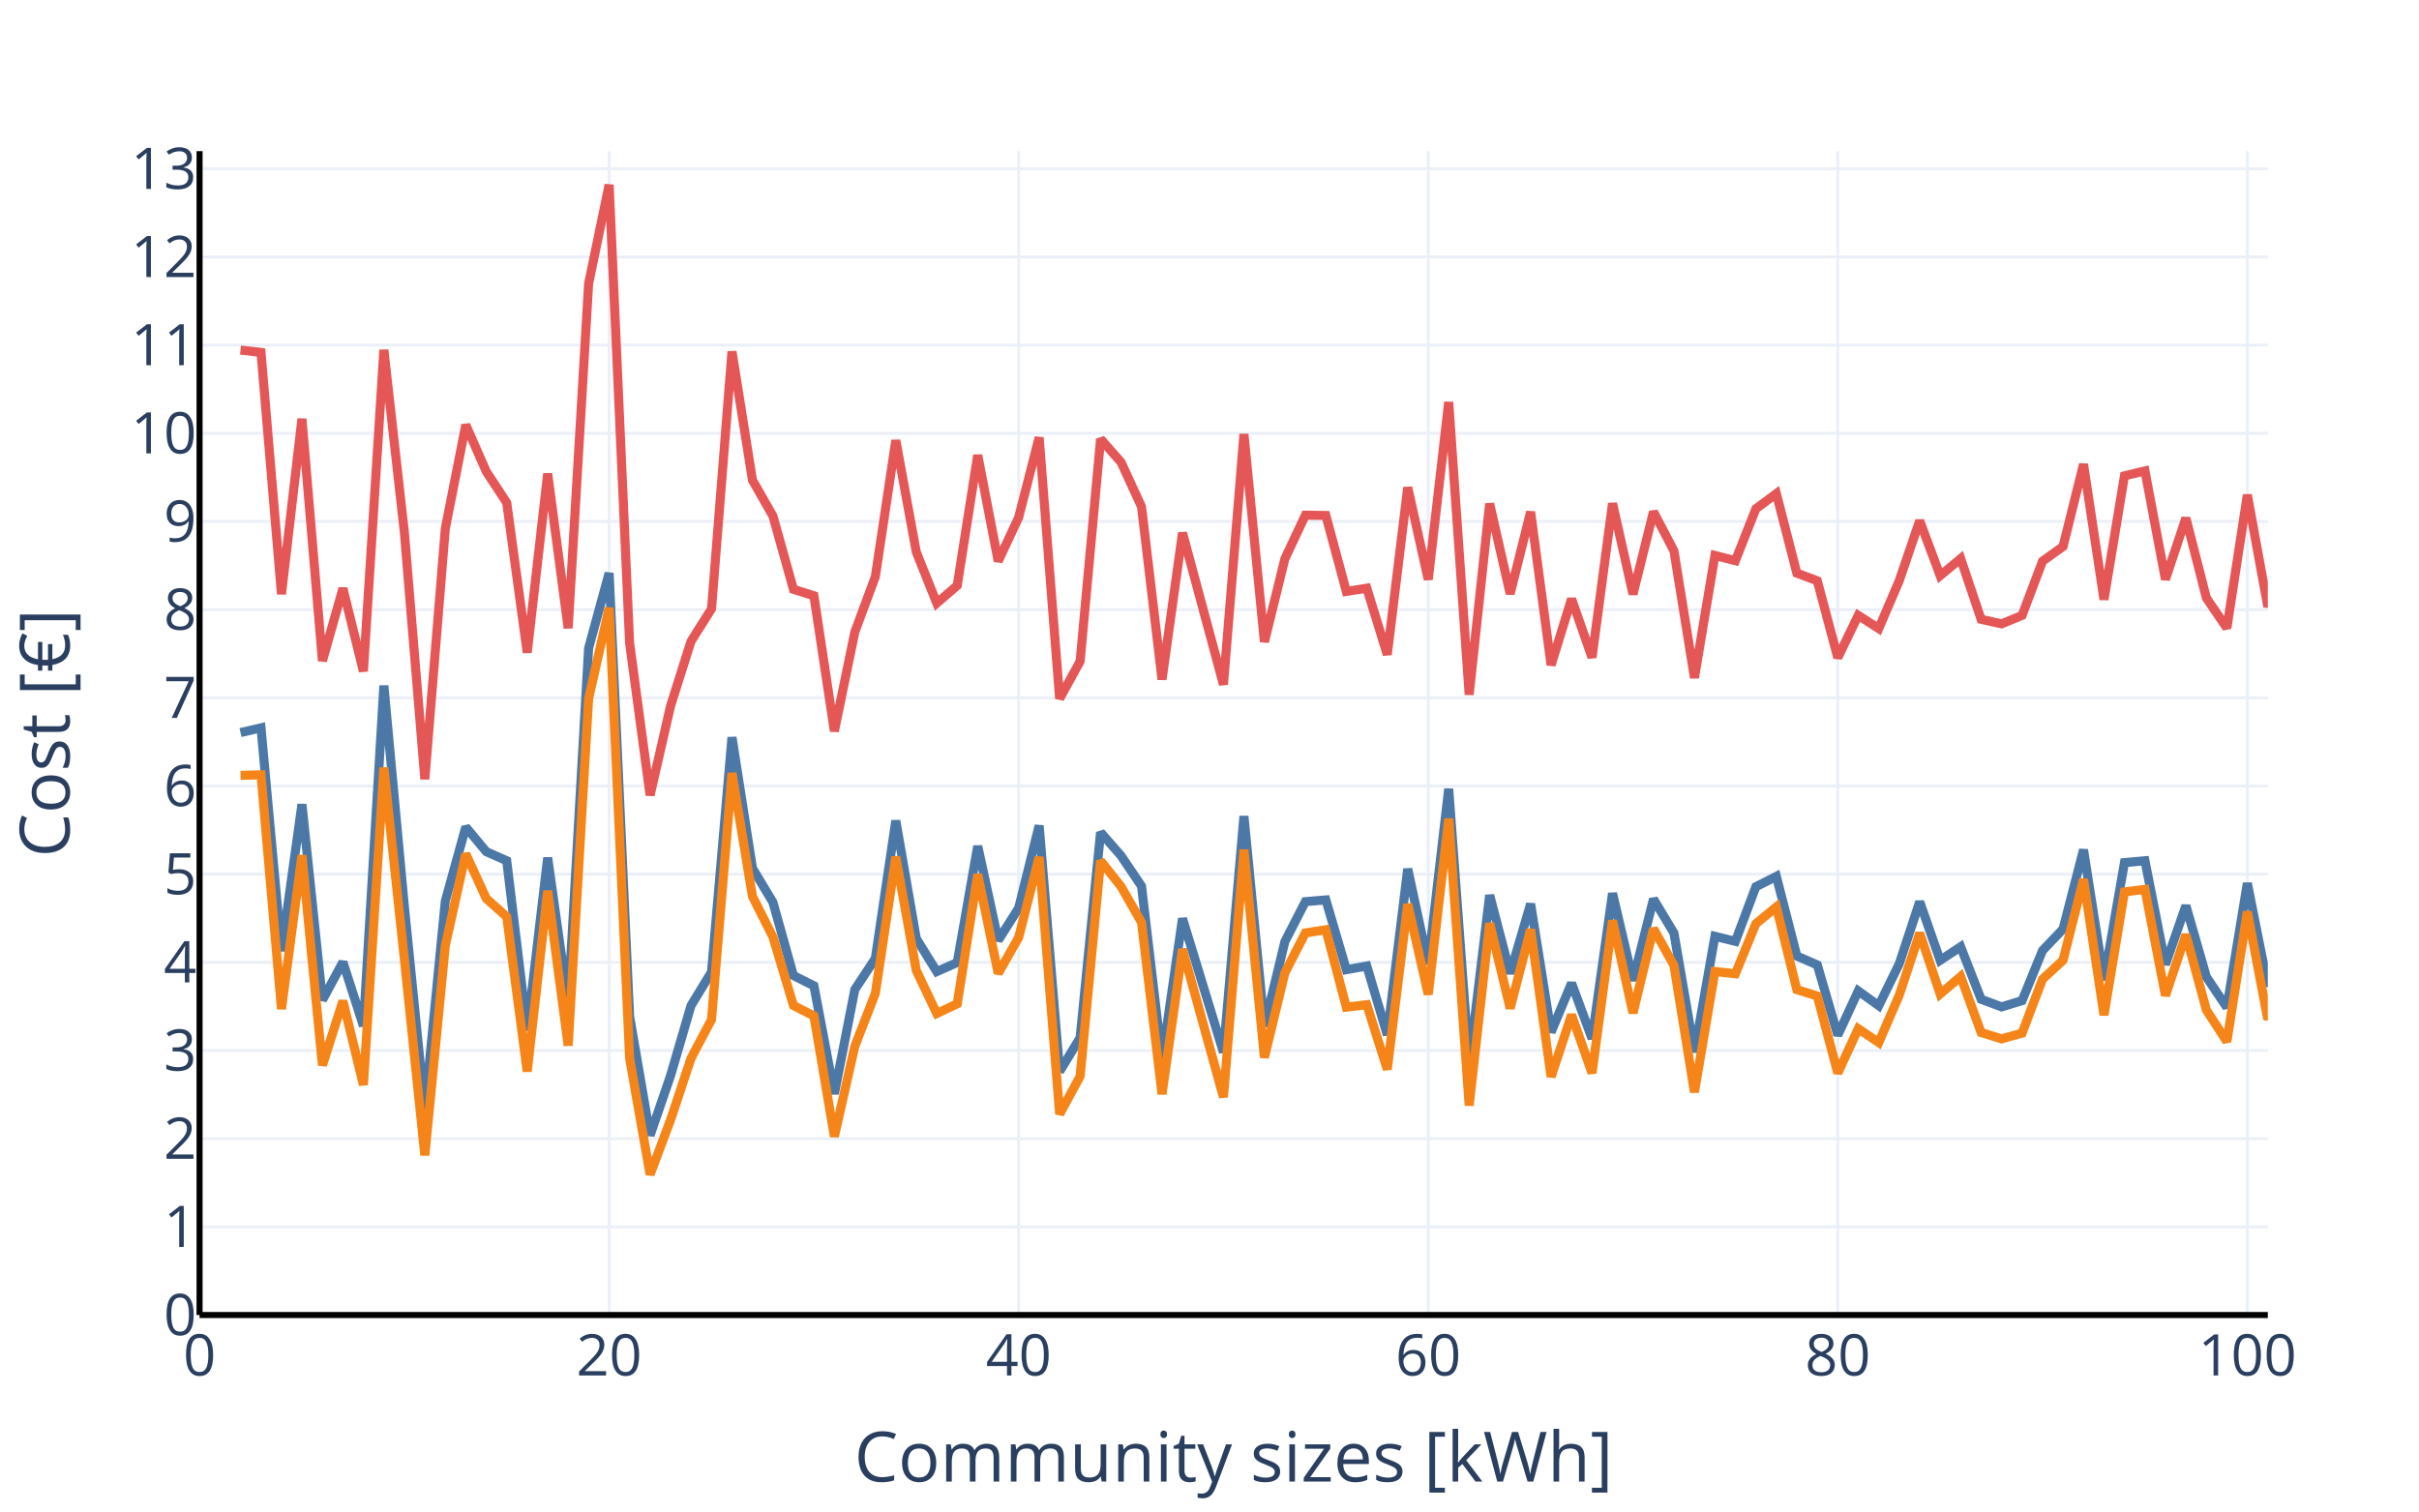
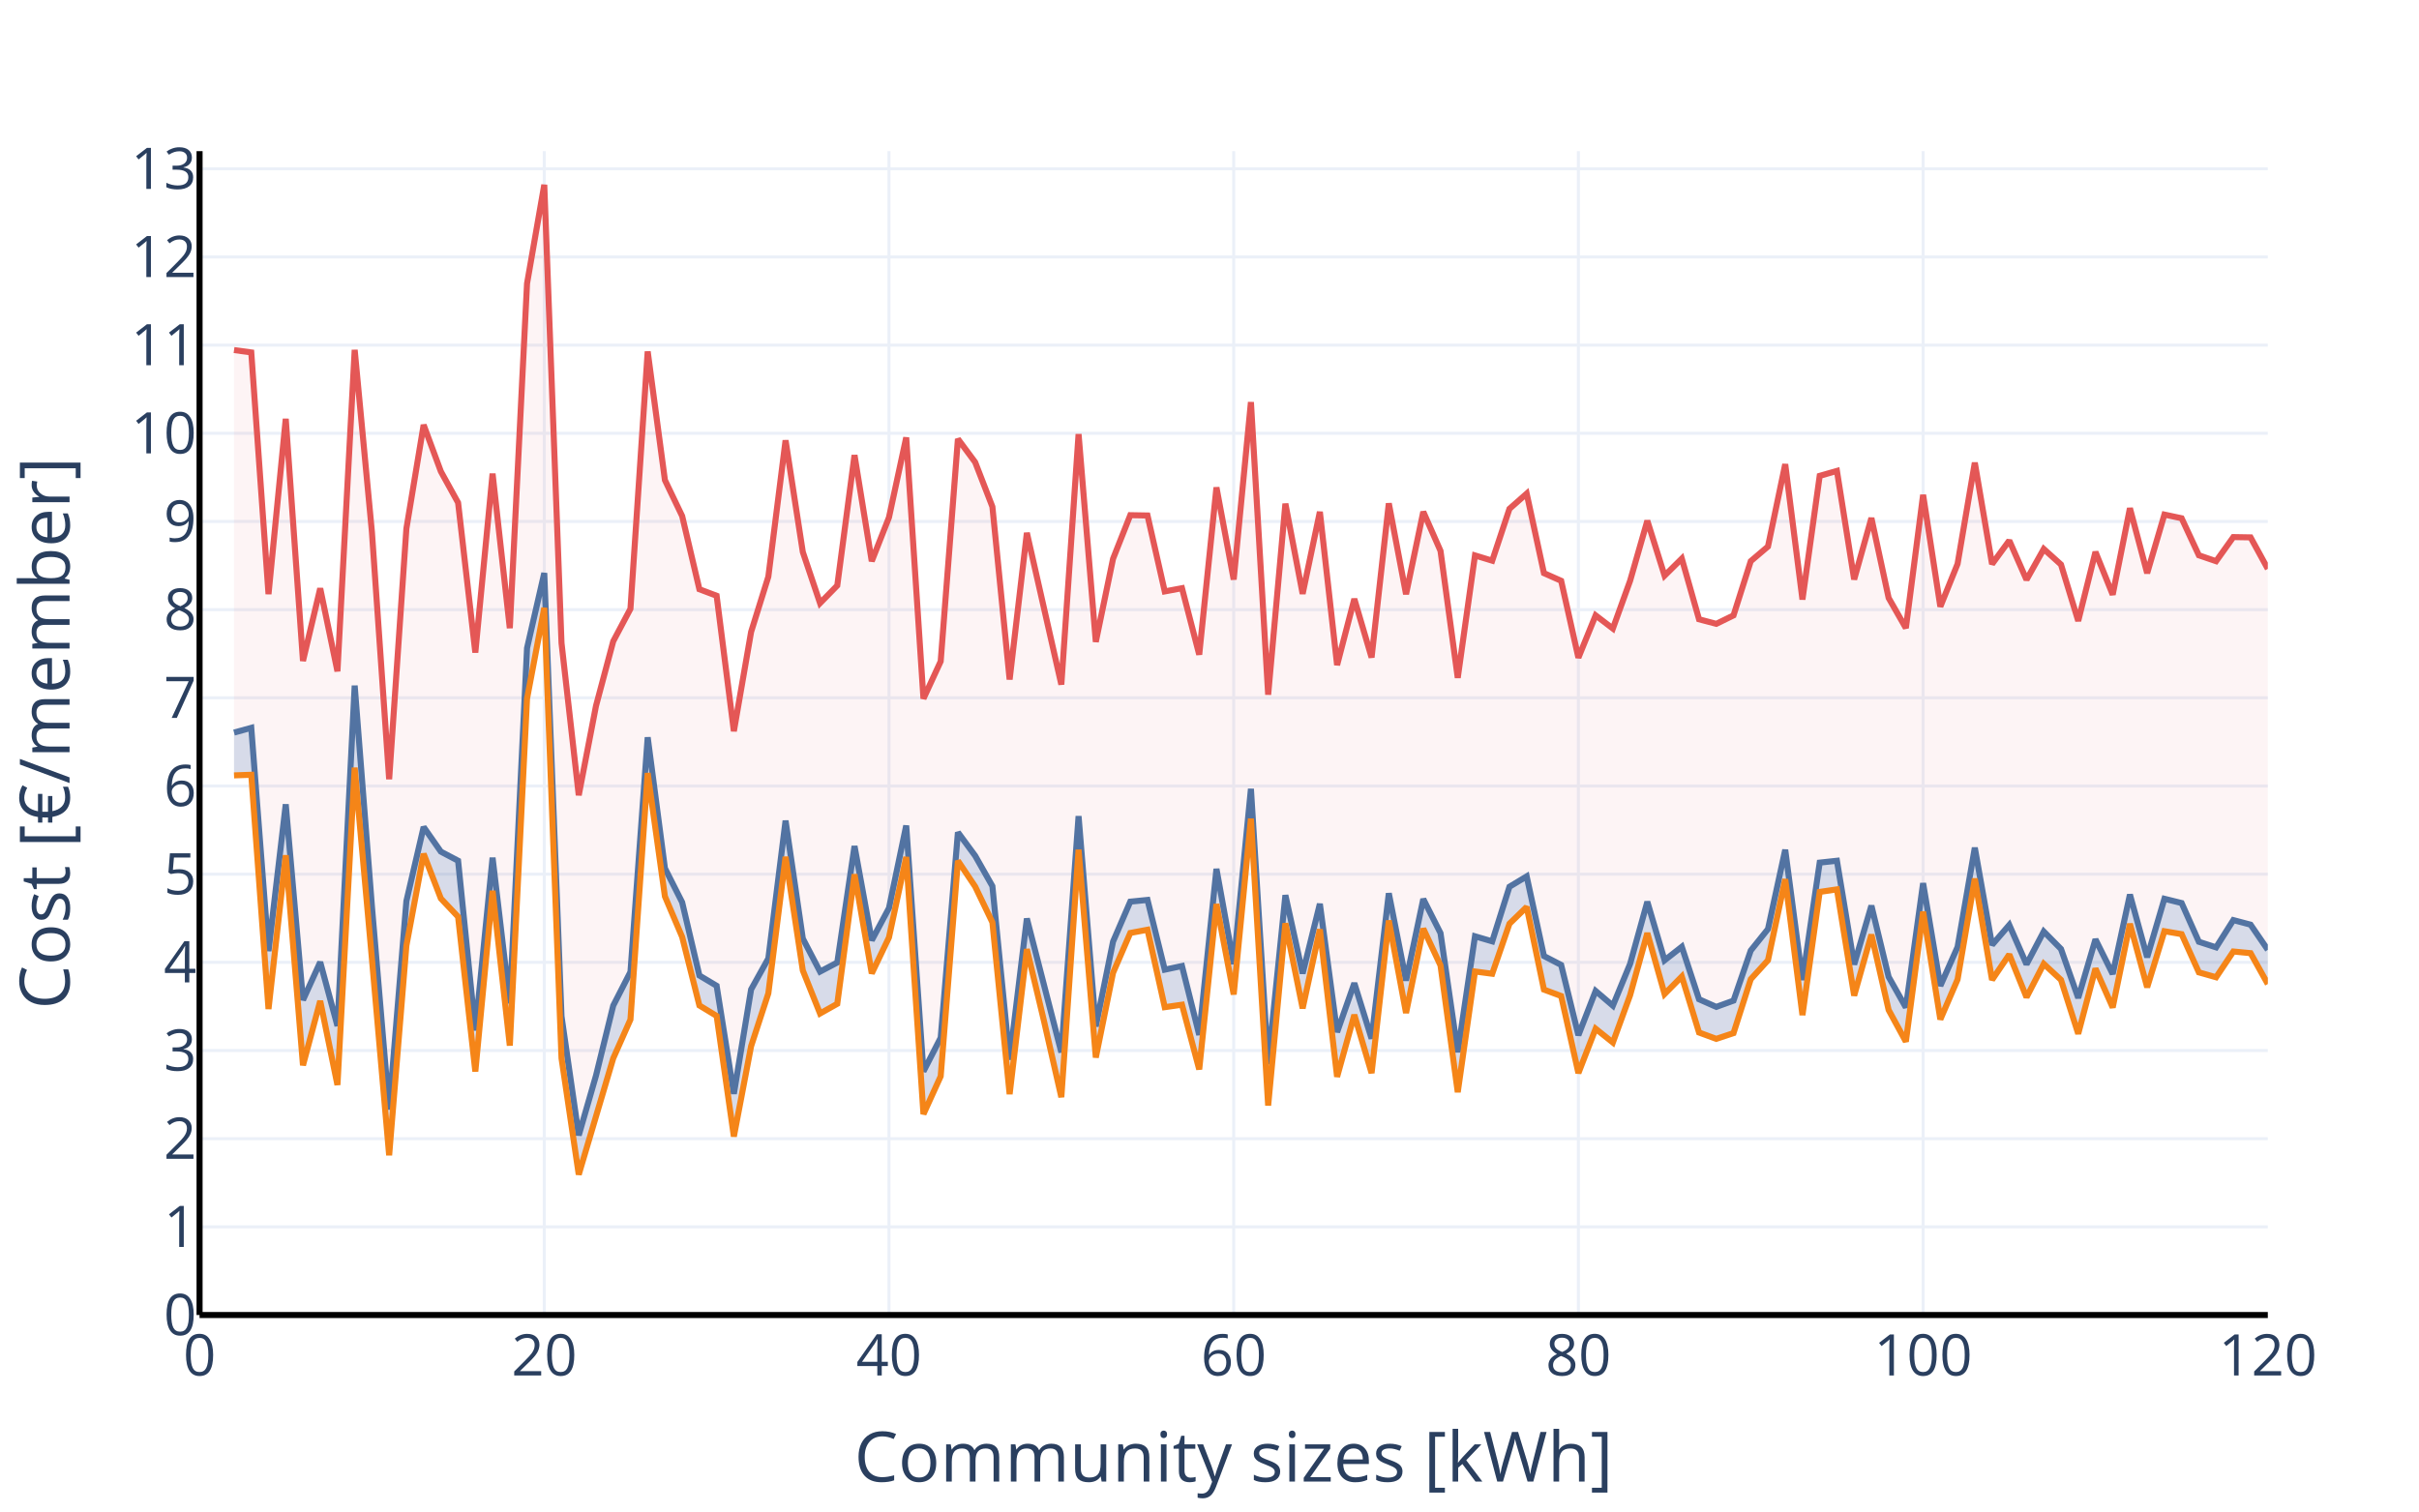
<svg xmlns="http://www.w3.org/2000/svg" class="main-svg" width="800" height="500" viewBox="0 0 800 500">
  <rect x="0" y="0" width="800" height="500" style="fill: rgb(255, 255, 255); fill-opacity: 1;" />
-   <defs id="defs-66cf09">
+   <defs id="defs-a5d53a">
    <g class="clips">
-       <clipPath id="clip66cf09xyplot" class="plotclip">
+       <clipPath id="clipa5d53axyplot" class="plotclip">
        <rect width="684" height="385" />
      </clipPath>
-       <clipPath class="axesclip" id="clip66cf09x">
+       <clipPath class="axesclip" id="clipa5d53ax">
        <rect x="66" y="0" width="684" height="500" />
      </clipPath>
-       <clipPath class="axesclip" id="clip66cf09y">
+       <clipPath class="axesclip" id="clipa5d53ay">
        <rect x="0" y="50" width="800" height="385" />
      </clipPath>
-       <clipPath class="axesclip" id="clip66cf09xy">
+       <clipPath class="axesclip" id="clipa5d53axy">
        <rect x="66" y="50" width="684" height="385" />
      </clipPath>
    </g>
    <g class="gradients" />
    <g class="patterns" />
  </defs>
  <g class="bglayer" />
  <g class="layer-below">
    <g class="imagelayer" />
    <g class="shapelayer" />
  </g>
  <g class="cartesianlayer">
    <g class="subplot xy">
      <g class="layer-subplot">
        <g class="shapelayer" />
        <g class="imagelayer" />
      </g>
      <g class="gridlayer">
        <g class="x">
-           <path class="xgrid crisp" transform="translate(201.45,0)" d="M0,50v385" style="stroke: rgb(235, 240, 248); stroke-opacity: 1; stroke-width: 1px;" />
-           <path class="xgrid crisp" transform="translate(336.89,0)" d="M0,50v385" style="stroke: rgb(235, 240, 248); stroke-opacity: 1; stroke-width: 1px;" />
-           <path class="xgrid crisp" transform="translate(472.34,0)" d="M0,50v385" style="stroke: rgb(235, 240, 248); stroke-opacity: 1; stroke-width: 1px;" />
-           <path class="xgrid crisp" transform="translate(607.78,0)" d="M0,50v385" style="stroke: rgb(235, 240, 248); stroke-opacity: 1; stroke-width: 1px;" />
-           <path class="xgrid crisp" transform="translate(743.23,0)" d="M0,50v385" style="stroke: rgb(235, 240, 248); stroke-opacity: 1; stroke-width: 1px;" />
+           <path class="xgrid crisp" transform="translate(180,0)" d="M0,50v385" style="stroke: rgb(235, 240, 248); stroke-opacity: 1; stroke-width: 1px;" />
+           <path class="xgrid crisp" transform="translate(294,0)" d="M0,50v385" style="stroke: rgb(235, 240, 248); stroke-opacity: 1; stroke-width: 1px;" />
+           <path class="xgrid crisp" transform="translate(408,0)" d="M0,50v385" style="stroke: rgb(235, 240, 248); stroke-opacity: 1; stroke-width: 1px;" />
+           <path class="xgrid crisp" transform="translate(522,0)" d="M0,50v385" style="stroke: rgb(235, 240, 248); stroke-opacity: 1; stroke-width: 1px;" />
+           <path class="xgrid crisp" transform="translate(636,0)" d="M0,50v385" style="stroke: rgb(235, 240, 248); stroke-opacity: 1; stroke-width: 1px;" />
        </g>
        <g class="y">
          <path class="ygrid crisp" transform="translate(0,405.83)" d="M66,0h684" style="stroke: rgb(235, 240, 248); stroke-opacity: 1; stroke-width: 1px;" />
          <path class="ygrid crisp" transform="translate(0,376.67)" d="M66,0h684" style="stroke: rgb(235, 240, 248); stroke-opacity: 1; stroke-width: 1px;" />
          <path class="ygrid crisp" transform="translate(0,347.5)" d="M66,0h684" style="stroke: rgb(235, 240, 248); stroke-opacity: 1; stroke-width: 1px;" />
          <path class="ygrid crisp" transform="translate(0,318.33)" d="M66,0h684" style="stroke: rgb(235, 240, 248); stroke-opacity: 1; stroke-width: 1px;" />
          <path class="ygrid crisp" transform="translate(0,289.17)" d="M66,0h684" style="stroke: rgb(235, 240, 248); stroke-opacity: 1; stroke-width: 1px;" />
          <path class="ygrid crisp" transform="translate(0,260)" d="M66,0h684" style="stroke: rgb(235, 240, 248); stroke-opacity: 1; stroke-width: 1px;" />
          <path class="ygrid crisp" transform="translate(0,230.83)" d="M66,0h684" style="stroke: rgb(235, 240, 248); stroke-opacity: 1; stroke-width: 1px;" />
          <path class="ygrid crisp" transform="translate(0,201.67)" d="M66,0h684" style="stroke: rgb(235, 240, 248); stroke-opacity: 1; stroke-width: 1px;" />
          <path class="ygrid crisp" transform="translate(0,172.5)" d="M66,0h684" style="stroke: rgb(235, 240, 248); stroke-opacity: 1; stroke-width: 1px;" />
          <path class="ygrid crisp" transform="translate(0,143.33)" d="M66,0h684" style="stroke: rgb(235, 240, 248); stroke-opacity: 1; stroke-width: 1px;" />
          <path class="ygrid crisp" transform="translate(0,114.17)" d="M66,0h684" style="stroke: rgb(235, 240, 248); stroke-opacity: 1; stroke-width: 1px;" />
          <path class="ygrid crisp" transform="translate(0,85)" d="M66,0h684" style="stroke: rgb(235, 240, 248); stroke-opacity: 1; stroke-width: 1px;" />
          <path class="ygrid crisp" transform="translate(0,55.83)" d="M66,0h684" style="stroke: rgb(235, 240, 248); stroke-opacity: 1; stroke-width: 1px;" />
        </g>
      </g>
      <g class="zerolinelayer">
        <path class="xzl zl crisp" transform="translate(66,0)" d="M0,50v385" style="stroke: rgb(0, 0, 0); stroke-opacity: 1; stroke-width: 2px;" />
        <path class="yzl zl crisp" transform="translate(0,435)" d="M66,0h684" style="stroke: rgb(0, 0, 0); stroke-opacity: 1; stroke-width: 2px;" />
      </g>
      <path class="xlines-below" />
      <path class="ylines-below" />
      <g class="overlines-below" />
      <g class="xaxislayer-below" />
      <g class="yaxislayer-below" />
      <g class="overaxes-below" />
-       <g class="plot" transform="translate(66,50)" clip-path="url(#clip66cf09xyplot)">
+       <g class="plot" transform="translate(66,50)" clip-path="url(#clipa5d53axyplot)">
        <g class="scatterlayer mlayer">
-           <g class="trace scatter trace31f000" style="stroke-miterlimit: 2; opacity: 1;">
+           <g class="trace scatter trace9489d4" style="stroke-miterlimit: 2;">
+             <g class="fills">
+               <g>
+                 <path class="js-fill" d="M11.4,206.49L17.1,206.29L22.8,283.78L28.5,232.92L34.2,302.4L39.9,281.1L45.6,308.9L51.3,203.93L57,267.15L62.7,332.16L68.4,262.81L74.1,232.43L79.8,247.22L85.5,253.26L91.2,304.45L96.9,244.67L102.6,295.88L108.3,181.1L114,151.06L119.7,300.04L125.4,338.54L136.8,300.09L142.5,287.24L148.2,205.72L153.9,246.53L159.6,259.94L165.3,282.6L171,286.06L176.7,325.95L182.4,296.07L188.1,278.6L193.8,233.43L199.5,271.02L205.2,285.26L210.9,282.05L216.6,239.23L222.3,272L228,260.09L233.7,233.49L239.4,318.54L245.1,306.02L250.8,234.74L256.5,243.27L262.2,255.11L267.9,311.94L273.6,263.98L279.3,287.91L285,312.94L290.7,231.07L296.4,299.83L302.1,271.81L307.8,258.62L313.5,257.55L319.2,283.17L324.9,282.35L330.6,303.75L336.3,249.06L342,278.96L347.7,220.8L353.4,315.71L359.1,255.42L364.8,283.56L370.5,257.43L376.2,306.19L381.9,285.71L387.6,304.97L393.3,254.5L399,285.09L404.7,257.19L410.4,269.36L416.1,311.29L421.8,271.36L427.5,272.11L433.2,255.56L438.9,250.01L444.6,277.35L450.3,279.47L456,304.97L461.7,290.29L467.4,294.86L473.1,279.21L478.8,258.66L484.5,278.81L490.2,273.03L495.9,291.55L501.6,293.65L507.3,291.75L513,273.91L518.7,267.64L524.4,240.83L530.1,285.79L535.8,245.04L541.5,244.2L547.2,279.34L552.9,259.17L558.6,284.09L564.3,294.56L570,251.57L575.7,287.21L581.4,273.99L587.1,240.65L592.8,274.14L598.5,265.73L604.2,279.89L609.9,268.84L615.6,274.13L621.3,291.96L627,270.39L632.7,283.27L638.4,255.59L644.1,276.59L649.8,258.04L655.5,259.01L661.2,271.65L666.9,273.27L672.6,264.75L678.3,265.3L684,275.52L684,264.19L678.3,255.87L672.6,254.36L666.9,263.38L661.2,261.53L655.5,248.72L649.8,247.31L644.1,266.65L638.4,245.91L632.7,272.19L627,260.73L621.3,280.11L615.6,263.91L609.9,258.14L604.2,268.99L598.5,255.96L592.8,262.57L587.1,230.41L581.4,263.25L575.7,276.11L570,242.15L564.3,283.25L558.6,273.14L552.9,249.59L547.2,269.04L541.5,234.73L535.8,235.35L530.1,274.2L524.4,231.09L518.7,257.32L513,264.43L507.3,281L501.6,283.07L495.9,280.55L490.2,263.19L484.5,267.66L478.8,248.29L473.1,268.84L467.4,282.67L461.7,277.8L456,292.44L450.3,269.19L444.6,266.24L438.9,239.9L433.2,243.33L427.5,261.39L421.8,259.72L416.1,298.05L410.4,258.67L404.7,247.39L399,274.36L393.3,245.49L387.6,293.56L381.9,275.22L376.2,291.42L370.5,248.98L364.8,272.02L359.1,246.12L353.4,301.99L347.7,210.93L342,268.9L336.3,237.42L330.6,292.34L324.9,269.55L319.2,270.76L313.5,247.69L307.8,248.26L302.1,261.47L296.4,289.54L290.7,219.97L285,298.1L273.6,253.84L267.9,300.54L262.2,243.13L256.5,233.08L250.8,225.34L245.1,293.28L239.4,304.41L233.7,223.09L228,250.38L222.3,261.06L216.6,229.88L210.9,268.4L205.2,271.4L199.5,260.46L193.8,221.46L188.1,267.04L182.4,277.31L176.7,311.82L171,276.09L165.3,272.69L159.6,248.48L153.9,237.21L148.2,193.89L142.5,271.51L136.8,282.65L131.1,305.82L125.4,325.56L119.7,286.18L114,139.55L108.3,164.39L102.6,281.9L96.9,233.71L91.2,290.88L85.5,234.72L79.8,231.72L74.1,223.57L68.4,248.07L62.7,317.04L57,249.8L51.3,176.79L45.6,289.37L39.9,268.25L34.2,280.81L28.5,216.06L22.8,264.62L17.1,190.76L11.4,192.33Z" style="fill: rgb(55, 128, 191); fill-opacity: 0.2; stroke-width: 0;" />
+               </g>
+             </g>
+             <g class="errorbars" />
+             <g class="lines">
+               <path class="js-line" d="M11.4,192.33L17.1,190.76L22.8,264.62L28.5,216.06L34.2,280.81L39.9,268.25L45.6,289.37L51.3,176.79L57,249.8L62.7,317.04L68.4,248.07L74.1,223.57L79.8,231.72L85.5,234.72L91.2,290.88L96.9,233.71L102.6,281.9L108.3,164.39L114,139.55L119.7,286.18L125.4,325.56L131.1,305.82L136.8,282.65L142.5,271.51L148.2,193.89L153.9,237.21L159.6,248.48L165.3,272.69L171,276.09L176.7,311.82L182.4,277.31L188.1,267.04L193.8,221.46L199.5,260.46L205.2,271.4L210.9,268.4L216.6,229.88L222.3,261.06L228,250.38L233.7,223.09L239.4,304.41L245.1,293.28L250.8,225.34L256.5,233.08L262.2,243.13L267.9,300.54L273.6,253.84L285,298.1L290.7,219.97L296.4,289.54L302.1,261.47L307.8,248.26L313.5,247.69L319.2,270.76L324.9,269.55L330.6,292.34L336.3,237.42L342,268.9L347.7,210.93L353.4,301.99L359.1,246.12L364.8,272.02L370.5,248.98L376.2,291.42L381.9,275.22L387.6,293.56L393.3,245.49L399,274.36L404.7,247.39L410.4,258.67L416.1,298.05L421.8,259.72L427.5,261.39L433.2,243.33L438.9,239.9L444.6,266.24L450.3,269.19L456,292.44L461.7,277.8L467.4,282.67L473.1,268.84L478.8,248.29L484.5,267.66L490.2,263.19L495.9,280.55L501.6,283.07L507.3,281L513,264.43L518.7,257.32L524.4,231.09L530.1,274.2L535.8,235.35L541.5,234.73L547.2,269.04L552.9,249.59L558.6,273.14L564.3,283.25L570,242.15L575.7,276.11L581.4,263.25L587.1,230.41L592.8,262.57L598.5,255.96L604.2,268.99L609.9,258.14L615.6,263.91L621.3,280.11L627,260.73L632.7,272.19L638.4,245.91L644.1,266.65L649.8,247.31L655.5,248.72L661.2,261.53L666.9,263.38L672.6,254.36L678.3,255.87L684,264.19" style="vector-effect: non-scaling-stroke; fill: none; stroke: rgb(76, 120, 168); stroke-opacity: 1; stroke-width: 2px; opacity: 1;" />
+             </g>
+             <g class="points" />
+             <g class="text" />
+           </g>
+           <g class="trace scatter trace3891ee" style="stroke-miterlimit: 2;">
+             <g class="fills">
+               <g>
+                 <path class="js-fill" d="M11.4,65.8L17.1,66.58L22.8,146.54L28.5,88.54L34.2,168.64L39.9,144.63L45.6,172.07L51.3,65.73L57,125.99L62.7,207.76L68.4,124.86L74.1,90.55L79.8,105.96L85.5,116.29L91.2,165.87L96.9,106.67L102.6,157.8L108.3,43.79L114,11.12L119.7,162.69L125.4,213.06L131.1,183.53L136.8,162.14L142.5,151.38L148.2,66.26L153.9,108.82L159.6,120.71L165.3,144.92L171,147.07L176.7,191.88L182.4,159.04L188.1,140.76L193.8,95.66L199.5,132.6L205.2,149.52L210.9,143.69L216.6,100.56L222.3,135.64L228,121.15L233.7,94.71L239.4,181.11L245.1,168.76L250.8,95.21L256.5,102.9L262.2,117.62L267.9,174.78L273.6,126.26L285,176.45L290.7,93.6L296.4,162.33L302.1,134.84L307.8,120.42L313.5,120.52L319.2,145.64L324.9,144.57L330.6,166.55L336.3,111.23L342,141.71L347.7,83.01L353.4,179.8L359.1,116.61L364.8,146.43L370.5,119.31L376.2,170L381.9,148.12L387.6,167.49L393.3,116.51L399,146.56L404.7,119.29L410.4,132.23L416.1,174.22L421.8,133.73L427.5,135.47L433.2,118.31L438.9,113.28L444.6,139.59L450.3,142.12L456,167.56L461.7,153.56L467.4,157.92L473.1,142.12L478.8,122.25L484.5,140.42L490.2,134.78L495.9,154.86L501.6,156.36L507.3,153.57L513,135.63L518.7,130.78L524.4,103.55L530.1,148.32L535.8,107.41L541.5,105.77L547.2,141.67L552.9,121.36L558.6,147.79L564.3,157.76L570,113.69L575.7,150.66L581.4,136.53L587.1,103.04L592.8,136.6L598.5,128.81L604.2,141.77L609.9,131.6L615.6,136.74L621.3,155.4L627,132.57L632.7,146.71L638.4,118.11L644.1,139.6L649.8,120.22L655.5,121.44L661.2,133.69L666.9,135.64L672.6,127.66L678.3,127.76L684,138.18L684,275.52L678.3,265.3L672.6,264.75L666.9,273.27L661.2,271.65L655.5,259.01L649.8,258.04L644.1,276.59L638.4,255.59L632.7,283.27L627,270.39L621.3,291.96L615.6,274.13L609.9,268.84L604.2,279.89L598.5,265.73L592.8,274.14L587.1,240.65L581.4,273.99L575.7,287.21L570,251.57L564.3,294.56L558.6,284.09L552.9,259.17L547.2,279.34L541.5,244.2L535.8,245.04L530.1,285.79L524.4,240.83L518.7,267.64L513,273.91L507.3,291.75L501.6,293.65L495.9,291.55L490.2,273.03L484.5,278.81L478.8,258.66L473.1,279.21L467.4,294.86L461.7,290.29L456,304.97L450.3,279.47L444.6,277.35L438.9,250.01L433.2,255.56L427.5,272.11L421.8,271.36L416.1,311.29L410.4,269.36L404.7,257.19L399,285.09L393.3,254.5L387.6,304.97L381.9,285.71L376.2,306.19L370.5,257.43L364.8,283.56L359.1,255.42L353.4,315.71L347.7,220.8L342,278.96L336.3,249.06L330.6,303.75L324.9,282.35L319.2,283.17L313.5,257.55L307.8,258.62L302.1,271.81L296.4,299.83L290.7,231.07L285,312.94L279.3,287.91L273.6,263.98L267.9,311.94L262.2,255.11L256.5,243.27L250.8,234.74L245.1,306.02L239.4,318.54L233.7,233.49L228,260.09L222.3,272L216.6,239.23L210.9,282.05L205.2,285.26L199.5,271.02L193.8,233.43L188.1,278.6L182.4,296.07L176.7,325.95L171,286.06L165.3,282.6L159.6,259.94L153.9,246.53L148.2,205.72L142.5,287.24L136.8,300.09L125.4,338.54L119.7,300.04L114,151.06L108.3,181.1L102.6,295.88L96.9,244.67L91.2,304.45L85.5,253.26L79.8,247.22L74.1,232.43L68.4,262.81L62.7,332.16L57,267.15L51.3,203.93L45.6,308.9L39.9,281.1L34.2,302.4L28.5,232.92L22.8,283.78L17.1,206.29L11.4,206.49Z" style="fill: rgb(214, 39, 40); fill-opacity: 0.05; stroke-width: 0;" />
+               </g>
+             </g>
+             <g class="errorbars" />
+             <g class="lines">
+               <path class="js-line" d="M11.4,206.49L17.1,206.29L22.8,283.78L28.5,232.92L34.2,302.4L39.9,281.1L45.6,308.9L51.3,203.93L57,267.15L62.7,332.16L68.4,262.81L74.1,232.43L79.8,247.22L85.5,253.26L91.2,304.45L96.9,244.67L102.6,295.88L108.3,181.1L114,151.06L119.7,300.04L125.4,338.54L136.8,300.09L142.5,287.24L148.2,205.72L153.9,246.53L159.6,259.94L165.3,282.6L171,286.06L176.7,325.95L182.4,296.07L188.1,278.6L193.8,233.43L199.5,271.02L205.2,285.26L210.9,282.05L216.6,239.23L222.3,272L228,260.09L233.7,233.49L239.4,318.54L245.1,306.02L250.8,234.74L256.5,243.27L262.2,255.11L267.9,311.94L273.6,263.98L279.3,287.91L285,312.94L290.7,231.07L296.4,299.83L302.1,271.81L307.8,258.62L313.5,257.55L319.2,283.17L324.9,282.35L330.6,303.75L336.3,249.06L342,278.96L347.7,220.8L353.4,315.71L359.1,255.42L364.8,283.56L370.5,257.43L376.2,306.19L381.9,285.71L387.6,304.97L393.3,254.5L399,285.09L404.7,257.19L410.4,269.36L416.1,311.29L421.8,271.36L427.5,272.11L433.2,255.56L438.9,250.01L444.6,277.35L450.3,279.47L456,304.97L461.7,290.29L467.4,294.86L473.1,279.21L478.8,258.66L484.5,278.81L490.2,273.03L495.9,291.55L501.6,293.65L507.3,291.75L513,273.91L518.7,267.64L524.4,240.83L530.1,285.79L535.8,245.04L541.5,244.2L547.2,279.34L552.9,259.17L558.6,284.09L564.3,294.56L570,251.57L575.7,287.21L581.4,273.99L587.1,240.65L592.8,274.14L598.5,265.73L604.2,279.89L609.9,268.84L615.6,274.13L621.3,291.96L627,270.39L632.7,283.27L638.4,255.59L644.1,276.59L649.8,258.04L655.5,259.01L661.2,271.65L666.9,273.27L672.6,264.75L678.3,265.3L684,275.52" style="vector-effect: non-scaling-stroke; fill: none; stroke: rgb(245, 133, 24); stroke-opacity: 1; stroke-width: 2px; opacity: 1;" />
+             </g>
+             <g class="points" />
+             <g class="text" />
+           </g>
+           <g class="trace scatter traceafccb7" style="stroke-miterlimit: 2;">
            <g class="fills" />
            <g class="errorbars" />
            <g class="lines">
-               <path class="js-line" d="M13.54,192.33L20.32,190.76L27.09,264.62L33.86,216.06L40.63,280.81L47.41,268.25L54.18,289.37L60.95,176.79L67.72,249.8L74.5,317.04L81.27,248.07L88.04,223.57L94.81,231.72L101.58,234.72L108.36,290.88L115.13,233.71L121.9,281.9L128.67,164.39L135.45,139.55L142.22,286.18L148.99,325.56L155.76,305.82L162.53,282.65L169.31,271.51L176.08,193.89L182.85,237.21L189.62,248.48L196.4,272.69L203.17,276.09L209.94,311.82L216.71,277.31L223.49,267.04L230.26,221.46L237.03,260.46L243.8,271.4L250.57,268.4L257.35,229.88L264.12,261.06L270.89,250.38L277.66,223.09L284.44,304.41L291.21,293.28L297.98,225.34L304.75,233.08L311.52,243.13L318.3,300.54L325.07,253.84L338.61,298.1L345.39,219.97L352.16,289.54L358.93,261.47L365.7,248.26L372.48,247.69L379.25,270.76L386.02,269.55L392.79,292.34L399.56,237.42L406.34,268.9L413.11,210.93L419.88,301.99L426.65,246.12L433.43,272.02L440.2,248.98L446.97,291.42L453.74,275.22L460.51,293.56L467.29,245.49L474.06,274.36L480.83,247.39L487.6,258.67L494.38,298.05L501.15,259.72L507.92,261.39L514.69,243.33L521.47,239.9L528.24,266.24L535.01,269.19L541.78,292.44L548.55,277.8L555.33,282.67L562.1,268.84L568.87,248.29L575.64,267.66L582.42,263.19L589.19,280.55L595.96,283.07L602.73,281L609.5,264.43L616.28,257.32L623.05,231.09L629.82,274.2L636.59,235.35L643.37,234.73L650.14,269.04L656.91,249.59L663.68,273.14L670.46,283.25L677.23,242.15L684,276.11L690.77,263.25L697.54,230.41L704.32,262.57L711.09,255.96L717.86,268.99L724.63,258.14L731.41,263.91L738.18,280.11L744.95,260.73L751.72,272.19L758.5,245.91L765.27,266.65L772.04,247.31L778.81,248.72L785.58,261.53L792.36,263.38L799.13,254.36L805.9,255.87L812.67,264.19" style="vector-effect: non-scaling-stroke; fill: none; stroke: rgb(76, 120, 168); stroke-opacity: 1; stroke-width: 3px; opacity: 1;" />
-             </g>
-             <g class="points" />
-             <g class="text" />
-           </g>
-           <g class="trace scatter trace56fe6c" style="stroke-miterlimit: 2; opacity: 1;">
-             <g class="fills" />
-             <g class="errorbars" />
-             <g class="lines">
-               <path class="js-line" d="M13.54,206.49L20.32,206.29L27.09,283.78L33.86,232.92L40.63,302.4L47.41,281.1L54.18,308.9L60.95,203.93L67.72,267.15L74.5,332.16L81.27,262.81L88.04,232.43L94.81,247.22L101.58,253.26L108.36,304.45L115.13,244.67L121.9,295.88L128.67,181.1L135.45,151.06L142.22,300.04L148.99,338.54L155.76,320.46L162.53,300.09L169.31,287.24L176.08,205.72L182.85,246.53L189.62,259.94L196.4,282.6L203.17,286.06L209.94,325.95L216.71,296.07L223.49,278.6L230.26,233.43L237.03,271.02L243.8,285.26L250.57,282.05L257.35,239.23L264.12,272L270.89,260.09L277.66,233.49L284.44,318.54L291.21,306.02L297.98,234.74L304.75,243.27L311.52,255.11L318.3,311.94L325.07,263.98L338.61,312.94L345.39,231.07L352.16,299.83L358.93,271.81L365.7,258.62L372.48,257.55L379.25,283.17L386.02,282.35L392.79,303.75L399.56,249.06L406.34,278.96L413.11,220.8L419.88,315.71L426.65,255.42L433.43,283.56L440.2,257.43L446.97,306.19L453.74,285.71L460.51,304.97L467.29,254.5L474.06,285.09L480.83,257.19L487.6,269.36L494.38,311.29L501.15,271.36L507.92,272.11L514.69,255.56L521.47,250.01L528.24,277.35L535.01,279.47L541.78,304.97L548.55,290.29L555.33,294.86L562.1,279.21L568.87,258.66L575.64,278.81L582.42,273.03L589.19,291.55L595.96,293.65L602.73,291.75L609.5,273.91L616.28,267.64L623.05,240.83L629.82,285.79L636.59,245.04L643.37,244.2L650.14,279.34L656.91,259.17L663.68,284.09L670.46,294.56L677.23,251.57L684,287.21L690.77,273.99L697.54,240.65L704.32,274.14L711.09,265.73L717.86,279.89L724.63,268.84L731.41,274.13L738.18,291.96L744.95,270.39L751.72,283.27L758.5,255.59L765.27,276.59L772.04,258.04L778.81,259.01L785.58,271.65L792.36,273.27L799.13,264.75L805.9,265.3L812.67,275.52" style="vector-effect: non-scaling-stroke; fill: none; stroke: rgb(245, 133, 24); stroke-opacity: 1; stroke-width: 3px; opacity: 1;" />
-             </g>
-             <g class="points" />
-             <g class="text" />
-           </g>
-           <g class="trace scatter trace8154b1" style="stroke-miterlimit: 2; opacity: 1;">
-             <g class="fills" />
-             <g class="errorbars" />
-             <g class="lines">
-               <path class="js-line" d="M13.54,65.8L20.32,66.58L27.09,146.54L33.86,88.54L40.63,168.64L47.41,144.63L54.18,172.07L60.95,65.73L67.72,125.99L74.5,207.76L81.27,124.86L88.04,90.55L94.81,105.96L101.58,116.29L108.36,165.87L115.13,106.67L121.9,157.8L128.67,43.79L135.45,11.12L142.22,162.69L148.99,213.06L155.76,183.53L162.53,162.14L169.31,151.38L176.08,66.26L182.85,108.82L189.62,120.71L196.4,144.92L203.17,147.07L209.94,191.88L216.71,159.04L223.49,140.76L230.26,95.66L237.03,132.6L243.8,149.52L250.57,143.69L257.35,100.56L264.12,135.64L270.89,121.15L277.66,94.71L284.44,181.11L291.21,168.76L297.98,95.21L304.75,102.9L311.52,117.62L318.3,174.78L325.07,126.26L338.61,176.45L345.39,93.6L352.16,162.33L358.93,134.84L365.7,120.42L372.48,120.52L379.25,145.64L386.02,144.57L392.79,166.55L399.56,111.23L406.34,141.71L413.11,83.01L419.88,179.8L426.65,116.61L433.43,146.43L440.2,119.31L446.97,170L453.74,148.12L460.51,167.49L467.29,116.51L474.06,146.56L480.83,119.29L487.6,132.23L494.38,174.22L501.15,133.73L507.92,135.47L514.69,118.31L521.47,113.28L528.24,139.59L535.01,142.12L541.78,167.56L548.55,153.56L555.33,157.92L562.1,142.12L568.87,122.25L575.64,140.42L582.42,134.78L589.19,154.86L595.96,156.36L602.73,153.57L609.5,135.63L616.28,130.78L623.05,103.55L629.82,148.32L636.59,107.41L643.37,105.77L650.14,141.67L656.91,121.36L663.68,147.79L670.46,157.76L677.23,113.69L684,150.66L690.77,136.53L697.54,103.04L704.32,136.6L711.09,128.81L717.86,141.77L724.63,131.6L731.41,136.74L738.18,155.4L744.95,132.57L751.72,146.71L758.5,118.11L765.27,139.6L772.04,120.22L778.81,121.44L785.58,133.69L792.36,135.64L799.13,127.66L805.9,127.76L812.67,138.18" style="vector-effect: non-scaling-stroke; fill: none; stroke: rgb(228, 87, 86); stroke-opacity: 1; stroke-width: 3px; opacity: 1;" />
+               <path class="js-line" d="M11.4,65.8L17.1,66.58L22.8,146.54L28.5,88.54L34.2,168.64L39.9,144.63L45.6,172.07L51.3,65.73L57,125.99L62.7,207.76L68.4,124.86L74.1,90.55L79.8,105.96L85.5,116.29L91.2,165.87L96.9,106.67L102.6,157.8L108.3,43.79L114,11.12L119.7,162.69L125.4,213.06L131.1,183.53L136.8,162.14L142.5,151.38L148.2,66.26L153.9,108.82L159.6,120.71L165.3,144.92L171,147.07L176.7,191.88L182.4,159.04L188.1,140.76L193.8,95.66L199.5,132.6L205.2,149.52L210.9,143.69L216.6,100.56L222.3,135.64L228,121.15L233.7,94.71L239.4,181.11L245.1,168.76L250.8,95.21L256.5,102.9L262.2,117.62L267.9,174.78L273.6,126.26L285,176.45L290.7,93.6L296.4,162.33L302.1,134.84L307.8,120.42L313.5,120.52L319.2,145.64L324.9,144.57L330.6,166.55L336.3,111.23L342,141.71L347.7,83.01L353.4,179.8L359.1,116.61L364.8,146.43L370.5,119.31L376.2,170L381.9,148.12L387.6,167.49L393.3,116.51L399,146.56L404.7,119.29L410.4,132.23L416.1,174.22L421.8,133.73L427.5,135.47L433.2,118.31L438.9,113.28L444.6,139.59L450.3,142.12L456,167.56L461.7,153.56L467.4,157.92L473.1,142.12L478.8,122.25L484.5,140.42L490.2,134.78L495.9,154.86L501.6,156.36L507.3,153.57L513,135.63L518.7,130.78L524.4,103.55L530.1,148.32L535.8,107.41L541.5,105.77L547.2,141.67L552.9,121.36L558.6,147.79L564.3,157.76L570,113.69L575.7,150.66L581.4,136.53L587.1,103.04L592.8,136.6L598.5,128.81L604.2,141.77L609.9,131.6L615.6,136.74L621.3,155.4L627,132.57L632.7,146.71L638.4,118.11L644.1,139.6L649.8,120.22L655.5,121.44L661.2,133.69L666.9,135.64L672.6,127.66L678.3,127.76L684,138.18" style="vector-effect: non-scaling-stroke; fill: none; stroke: rgb(228, 87, 86); stroke-opacity: 1; stroke-width: 2px; opacity: 1;" />
            </g>
            <g class="points" />
            <g class="text" />
          </g>
        </g>
      </g>
      <g class="overplot" />
      <path class="xlines-above crisp" d="M0,0" style="fill: none;" />
      <path class="ylines-above crisp" d="M0,0" style="fill: none;" />
      <g class="overlines-above" />
      <g class="xaxislayer-above">
        <g class="xtick">
          <text text-anchor="middle" x="0" y="455" transform="translate(66,0)" style="font-family: 'Open Sans', verdana, arial, sans-serif; font-size: 19px; fill: rgb(42, 63, 95); fill-opacity: 1; white-space: pre; opacity: 1;">0</text>
        </g>
        <g class="xtick">
-           <text text-anchor="middle" x="0" y="455" style="font-family: 'Open Sans', verdana, arial, sans-serif; font-size: 19px; fill: rgb(42, 63, 95); fill-opacity: 1; white-space: pre; opacity: 1;" transform="translate(201.45,0)">20</text>
-         </g>
-         <g class="xtick">
-           <text text-anchor="middle" x="0" y="455" style="font-family: 'Open Sans', verdana, arial, sans-serif; font-size: 19px; fill: rgb(42, 63, 95); fill-opacity: 1; white-space: pre; opacity: 1;" transform="translate(336.89,0)">40</text>
-         </g>
-         <g class="xtick">
-           <text text-anchor="middle" x="0" y="455" style="font-family: 'Open Sans', verdana, arial, sans-serif; font-size: 19px; fill: rgb(42, 63, 95); fill-opacity: 1; white-space: pre; opacity: 1;" transform="translate(472.34,0)">60</text>
-         </g>
-         <g class="xtick">
-           <text text-anchor="middle" x="0" y="455" style="font-family: 'Open Sans', verdana, arial, sans-serif; font-size: 19px; fill: rgb(42, 63, 95); fill-opacity: 1; white-space: pre; opacity: 1;" transform="translate(607.78,0)">80</text>
-         </g>
-         <g class="xtick">
-           <text text-anchor="middle" x="0" y="455" style="font-family: 'Open Sans', verdana, arial, sans-serif; font-size: 19px; fill: rgb(42, 63, 95); fill-opacity: 1; white-space: pre; opacity: 1;" transform="translate(743.23,0)">100</text>
+           <text text-anchor="middle" x="0" y="455" style="font-family: 'Open Sans', verdana, arial, sans-serif; font-size: 19px; fill: rgb(42, 63, 95); fill-opacity: 1; white-space: pre; opacity: 1;" transform="translate(180,0)">20</text>
+         </g>
+         <g class="xtick">
+           <text text-anchor="middle" x="0" y="455" style="font-family: 'Open Sans', verdana, arial, sans-serif; font-size: 19px; fill: rgb(42, 63, 95); fill-opacity: 1; white-space: pre; opacity: 1;" transform="translate(294,0)">40</text>
+         </g>
+         <g class="xtick">
+           <text text-anchor="middle" x="0" y="455" style="font-family: 'Open Sans', verdana, arial, sans-serif; font-size: 19px; fill: rgb(42, 63, 95); fill-opacity: 1; white-space: pre; opacity: 1;" transform="translate(408,0)">60</text>
+         </g>
+         <g class="xtick">
+           <text text-anchor="middle" x="0" y="455" style="font-family: 'Open Sans', verdana, arial, sans-serif; font-size: 19px; fill: rgb(42, 63, 95); fill-opacity: 1; white-space: pre; opacity: 1;" transform="translate(522,0)">80</text>
+         </g>
+         <g class="xtick">
+           <text text-anchor="middle" x="0" y="455" style="font-family: 'Open Sans', verdana, arial, sans-serif; font-size: 19px; fill: rgb(42, 63, 95); fill-opacity: 1; white-space: pre; opacity: 1;" transform="translate(636,0)">100</text>
+         </g>
+         <g class="xtick">
+           <text text-anchor="middle" x="0" y="455" style="font-family: 'Open Sans', verdana, arial, sans-serif; font-size: 19px; fill: rgb(42, 63, 95); fill-opacity: 1; white-space: pre; opacity: 1;" transform="translate(750,0)">120</text>
        </g>
      </g>
      <g class="yaxislayer-above">
        <g class="ytick">
          <text text-anchor="end" x="65" y="6.65" transform="translate(0,435)" style="font-family: 'Open Sans', verdana, arial, sans-serif; font-size: 19px; fill: rgb(42, 63, 95); fill-opacity: 1; white-space: pre; opacity: 1;">0</text>
        </g>
        <g class="ytick">
          <text text-anchor="end" x="65" y="6.65" style="font-family: 'Open Sans', verdana, arial, sans-serif; font-size: 19px; fill: rgb(42, 63, 95); fill-opacity: 1; white-space: pre; opacity: 1;" transform="translate(0,405.83)">1</text>
        </g>
        <g class="ytick">
          <text text-anchor="end" x="65" y="6.65" style="font-family: 'Open Sans', verdana, arial, sans-serif; font-size: 19px; fill: rgb(42, 63, 95); fill-opacity: 1; white-space: pre; opacity: 1;" transform="translate(0,376.67)">2</text>
        </g>
        <g class="ytick">
          <text text-anchor="end" x="65" y="6.65" style="font-family: 'Open Sans', verdana, arial, sans-serif; font-size: 19px; fill: rgb(42, 63, 95); fill-opacity: 1; white-space: pre; opacity: 1;" transform="translate(0,347.5)">3</text>
        </g>
        <g class="ytick">
          <text text-anchor="end" x="65" y="6.65" style="font-family: 'Open Sans', verdana, arial, sans-serif; font-size: 19px; fill: rgb(42, 63, 95); fill-opacity: 1; white-space: pre; opacity: 1;" transform="translate(0,318.33)">4</text>
        </g>
        <g class="ytick">
          <text text-anchor="end" x="65" y="6.65" style="font-family: 'Open Sans', verdana, arial, sans-serif; font-size: 19px; fill: rgb(42, 63, 95); fill-opacity: 1; white-space: pre; opacity: 1;" transform="translate(0,289.17)">5</text>
        </g>
        <g class="ytick">
          <text text-anchor="end" x="65" y="6.65" style="font-family: 'Open Sans', verdana, arial, sans-serif; font-size: 19px; fill: rgb(42, 63, 95); fill-opacity: 1; white-space: pre; opacity: 1;" transform="translate(0,260)">6</text>
        </g>
        <g class="ytick">
          <text text-anchor="end" x="65" y="6.65" style="font-family: 'Open Sans', verdana, arial, sans-serif; font-size: 19px; fill: rgb(42, 63, 95); fill-opacity: 1; white-space: pre; opacity: 1;" transform="translate(0,230.83)">7</text>
        </g>
        <g class="ytick">
          <text text-anchor="end" x="65" y="6.65" style="font-family: 'Open Sans', verdana, arial, sans-serif; font-size: 19px; fill: rgb(42, 63, 95); fill-opacity: 1; white-space: pre; opacity: 1;" transform="translate(0,201.67)">8</text>
        </g>
        <g class="ytick">
          <text text-anchor="end" x="65" y="6.65" style="font-family: 'Open Sans', verdana, arial, sans-serif; font-size: 19px; fill: rgb(42, 63, 95); fill-opacity: 1; white-space: pre; opacity: 1;" transform="translate(0,172.5)">9</text>
        </g>
        <g class="ytick">
          <text text-anchor="end" x="65" y="6.65" style="font-family: 'Open Sans', verdana, arial, sans-serif; font-size: 19px; fill: rgb(42, 63, 95); fill-opacity: 1; white-space: pre; opacity: 1;" transform="translate(0,143.33)">10</text>
        </g>
        <g class="ytick">
          <text text-anchor="end" x="65" y="6.65" style="font-family: 'Open Sans', verdana, arial, sans-serif; font-size: 19px; fill: rgb(42, 63, 95); fill-opacity: 1; white-space: pre; opacity: 1;" transform="translate(0,114.17)">11</text>
        </g>
        <g class="ytick">
          <text text-anchor="end" x="65" y="6.65" style="font-family: 'Open Sans', verdana, arial, sans-serif; font-size: 19px; fill: rgb(42, 63, 95); fill-opacity: 1; white-space: pre; opacity: 1;" transform="translate(0,85)">12</text>
        </g>
        <g class="ytick">
          <text text-anchor="end" x="65" y="6.65" style="font-family: 'Open Sans', verdana, arial, sans-serif; font-size: 19px; fill: rgb(42, 63, 95); fill-opacity: 1; white-space: pre; opacity: 1;" transform="translate(0,55.83)">13</text>
        </g>
      </g>
      <g class="overaxes-above" />
    </g>
  </g>
  <g class="polarlayer" />
  <g class="ternarylayer" />
  <g class="geolayer" />
  <g class="funnelarealayer" />
  <g class="pielayer" />
  <g class="iciclelayer" />
  <g class="treemaplayer" />
  <g class="sunburstlayer" />
  <g class="glimages" />
-   <defs id="topdefs-66cf09">
+   <defs id="topdefs-a5d53a">
    <g class="clips" />
  </defs>
  <g class="layer-above">
    <g class="imagelayer" />
    <g class="shapelayer" />
  </g>
  <g class="infolayer">
    <g class="g-gtitle" />
    <g class="g-xtitle">
      <text class="xtitle" x="408" y="490.1" text-anchor="middle" style="font-family: 'Open Sans', verdana, arial, sans-serif; font-size: 23px; fill: rgb(42, 63, 95); opacity: 1; font-weight: normal; white-space: pre;">Community sizes [kWh]</text>
    </g>
    <g class="g-ytitle" transform="translate(13.27148,0)">
-       <text class="ytitle" transform="rotate(-90,9.728125,242.5)" x="9.728" y="242.5" text-anchor="middle" style="font-family: 'Open Sans', verdana, arial, sans-serif; font-size: 23px; fill: rgb(42, 63, 95); opacity: 1; font-weight: normal; white-space: pre;">Cost [€]</text>
+       <text class="ytitle" transform="rotate(-90,9.728125,242.5)" x="9.728" y="242.5" text-anchor="middle" style="font-family: 'Open Sans', verdana, arial, sans-serif; font-size: 23px; fill: rgb(42, 63, 95); opacity: 1; font-weight: normal; white-space: pre;">Cost [€/member]</text>
    </g>
  </g>
</svg>
